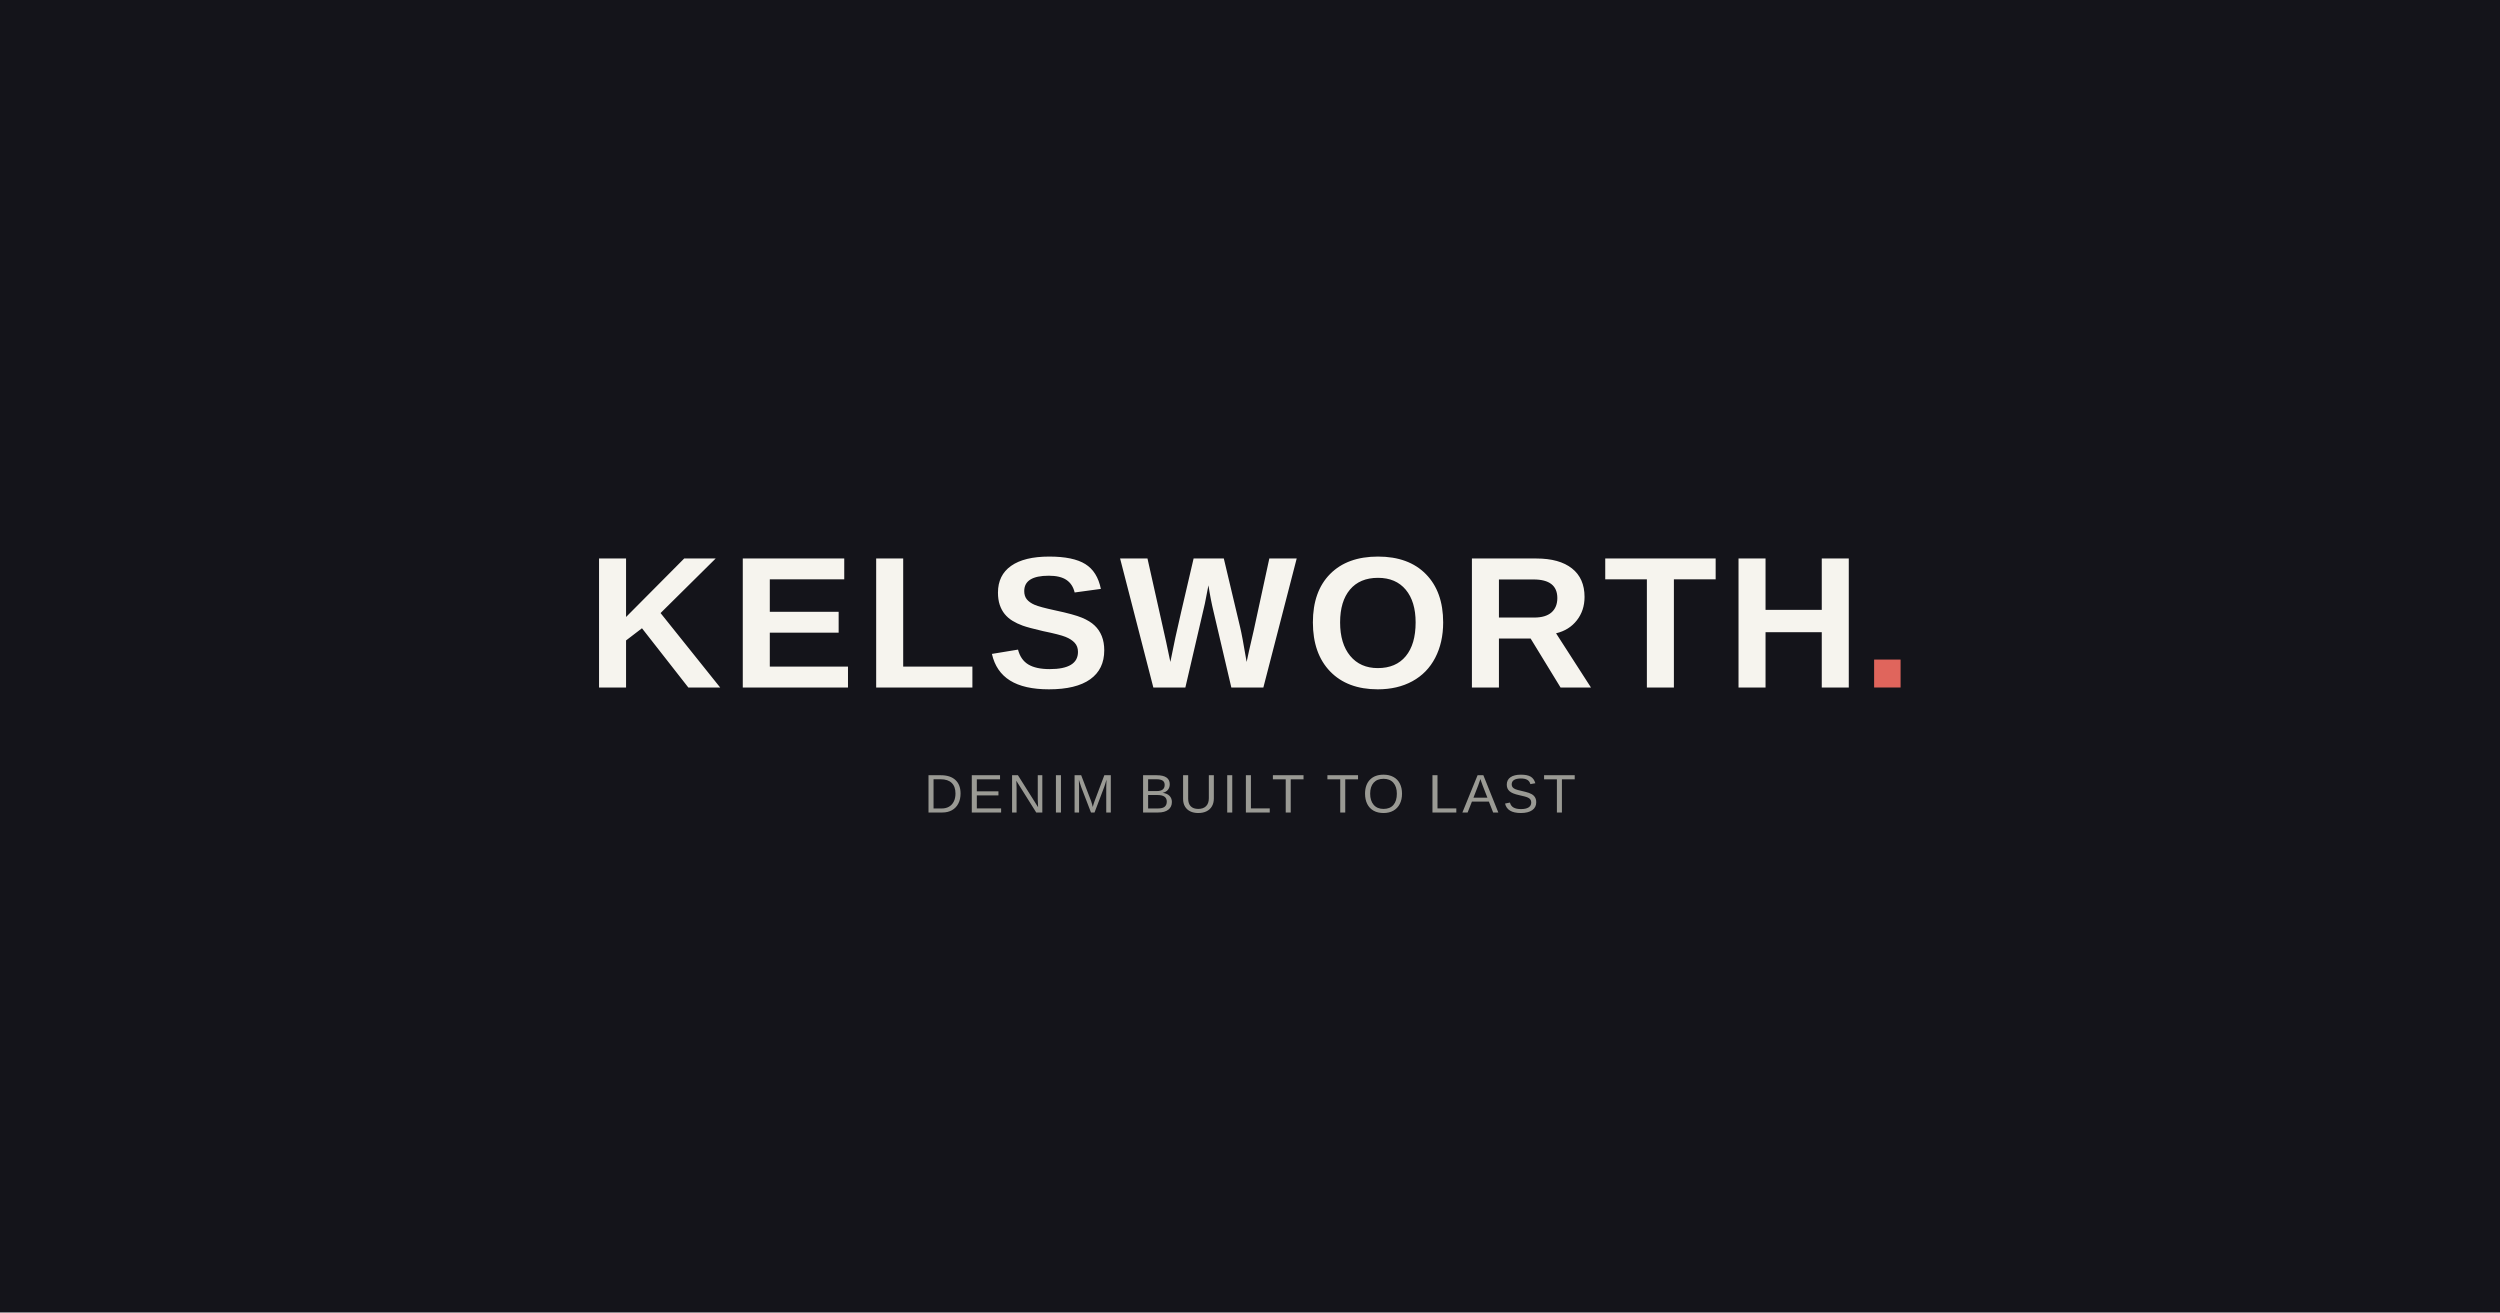
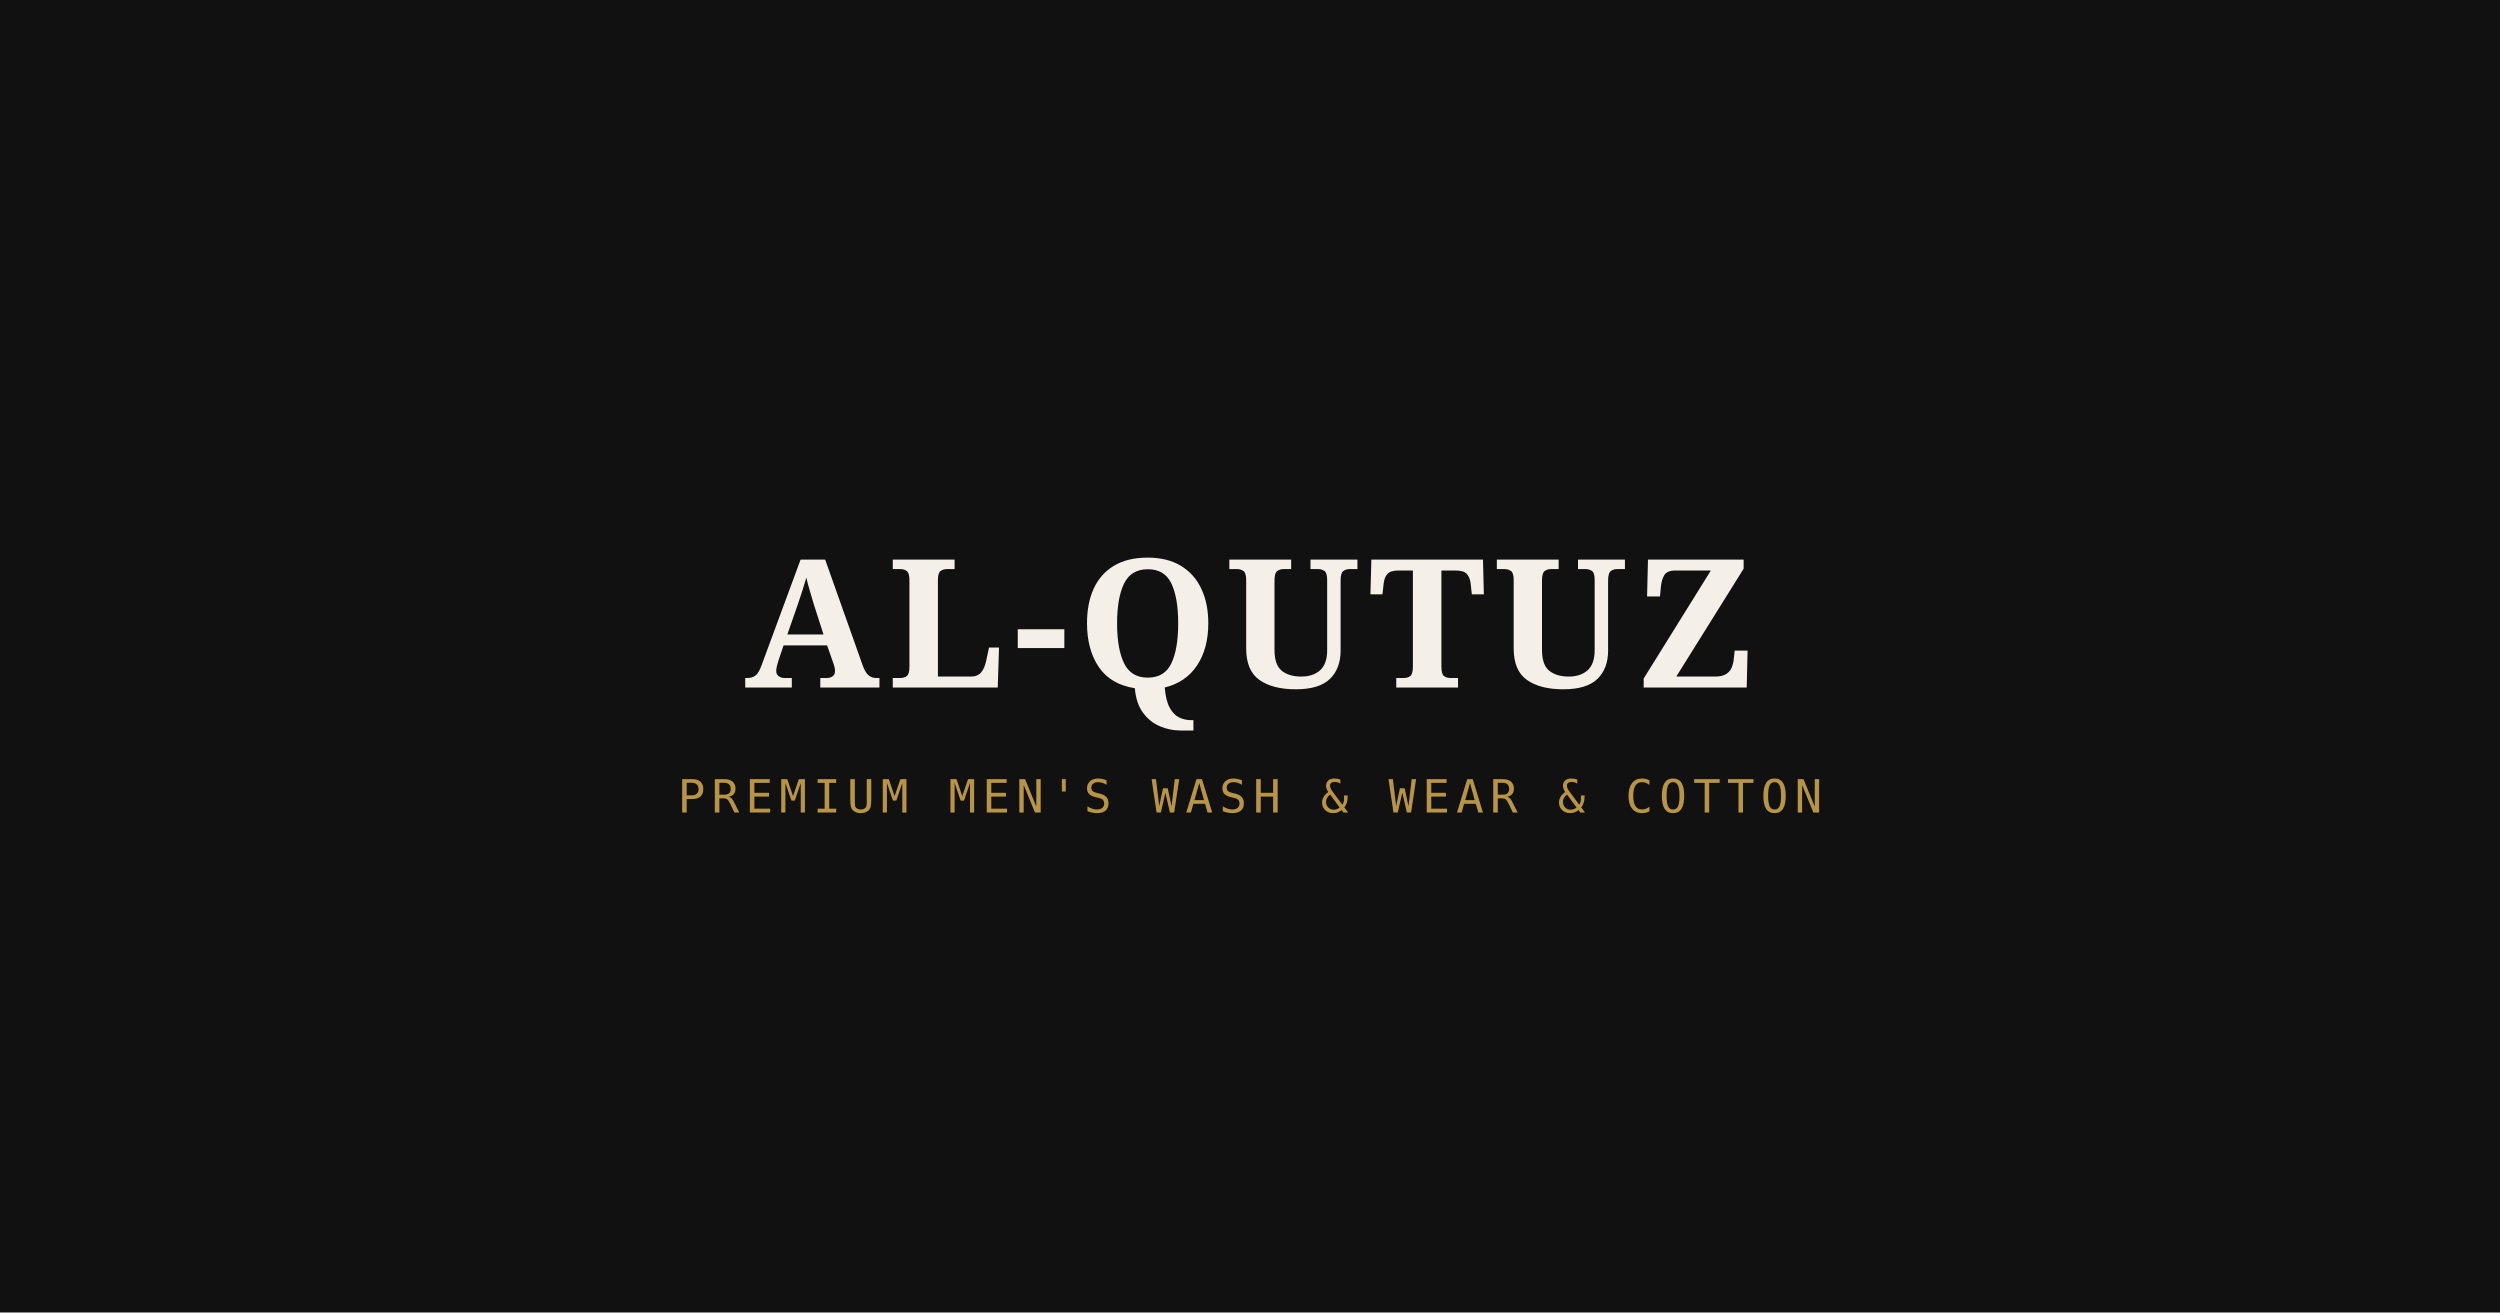
<svg xmlns="http://www.w3.org/2000/svg" viewBox="0 0 1200 630">
-   <rect width="1200" height="630" fill="#14141a" />
-   <text x="600" y="330" text-anchor="middle" font-family="Arial, Helvetica, sans-serif" font-weight="700" font-size="90" letter-spacing="4" fill="#f6f4ee">KELSWORTH<tspan fill="#e0655c">.</tspan>
-   </text>
-   <text x="600" y="390" text-anchor="middle" font-family="Arial, Helvetica, sans-serif" font-weight="400" font-size="26" letter-spacing="2" fill="#9a9a94">DENIM BUILT TO LAST</text>
+   <rect width="1200" height="630" fill="#111111" />
+   <text x="600" y="330" text-anchor="middle" font-family="'Playfair Display', Georgia, serif" font-weight="700" font-size="86" letter-spacing="4" fill="#f4f0e7">AL-QUTUZ</text>
+   <text x="600" y="390" text-anchor="middle" font-family="'IBM Plex Mono', monospace" font-weight="400" font-size="22" letter-spacing="3" fill="#b89445">PREMIUM MEN'S WASH &amp; WEAR &amp; COTTON</text>
</svg>
